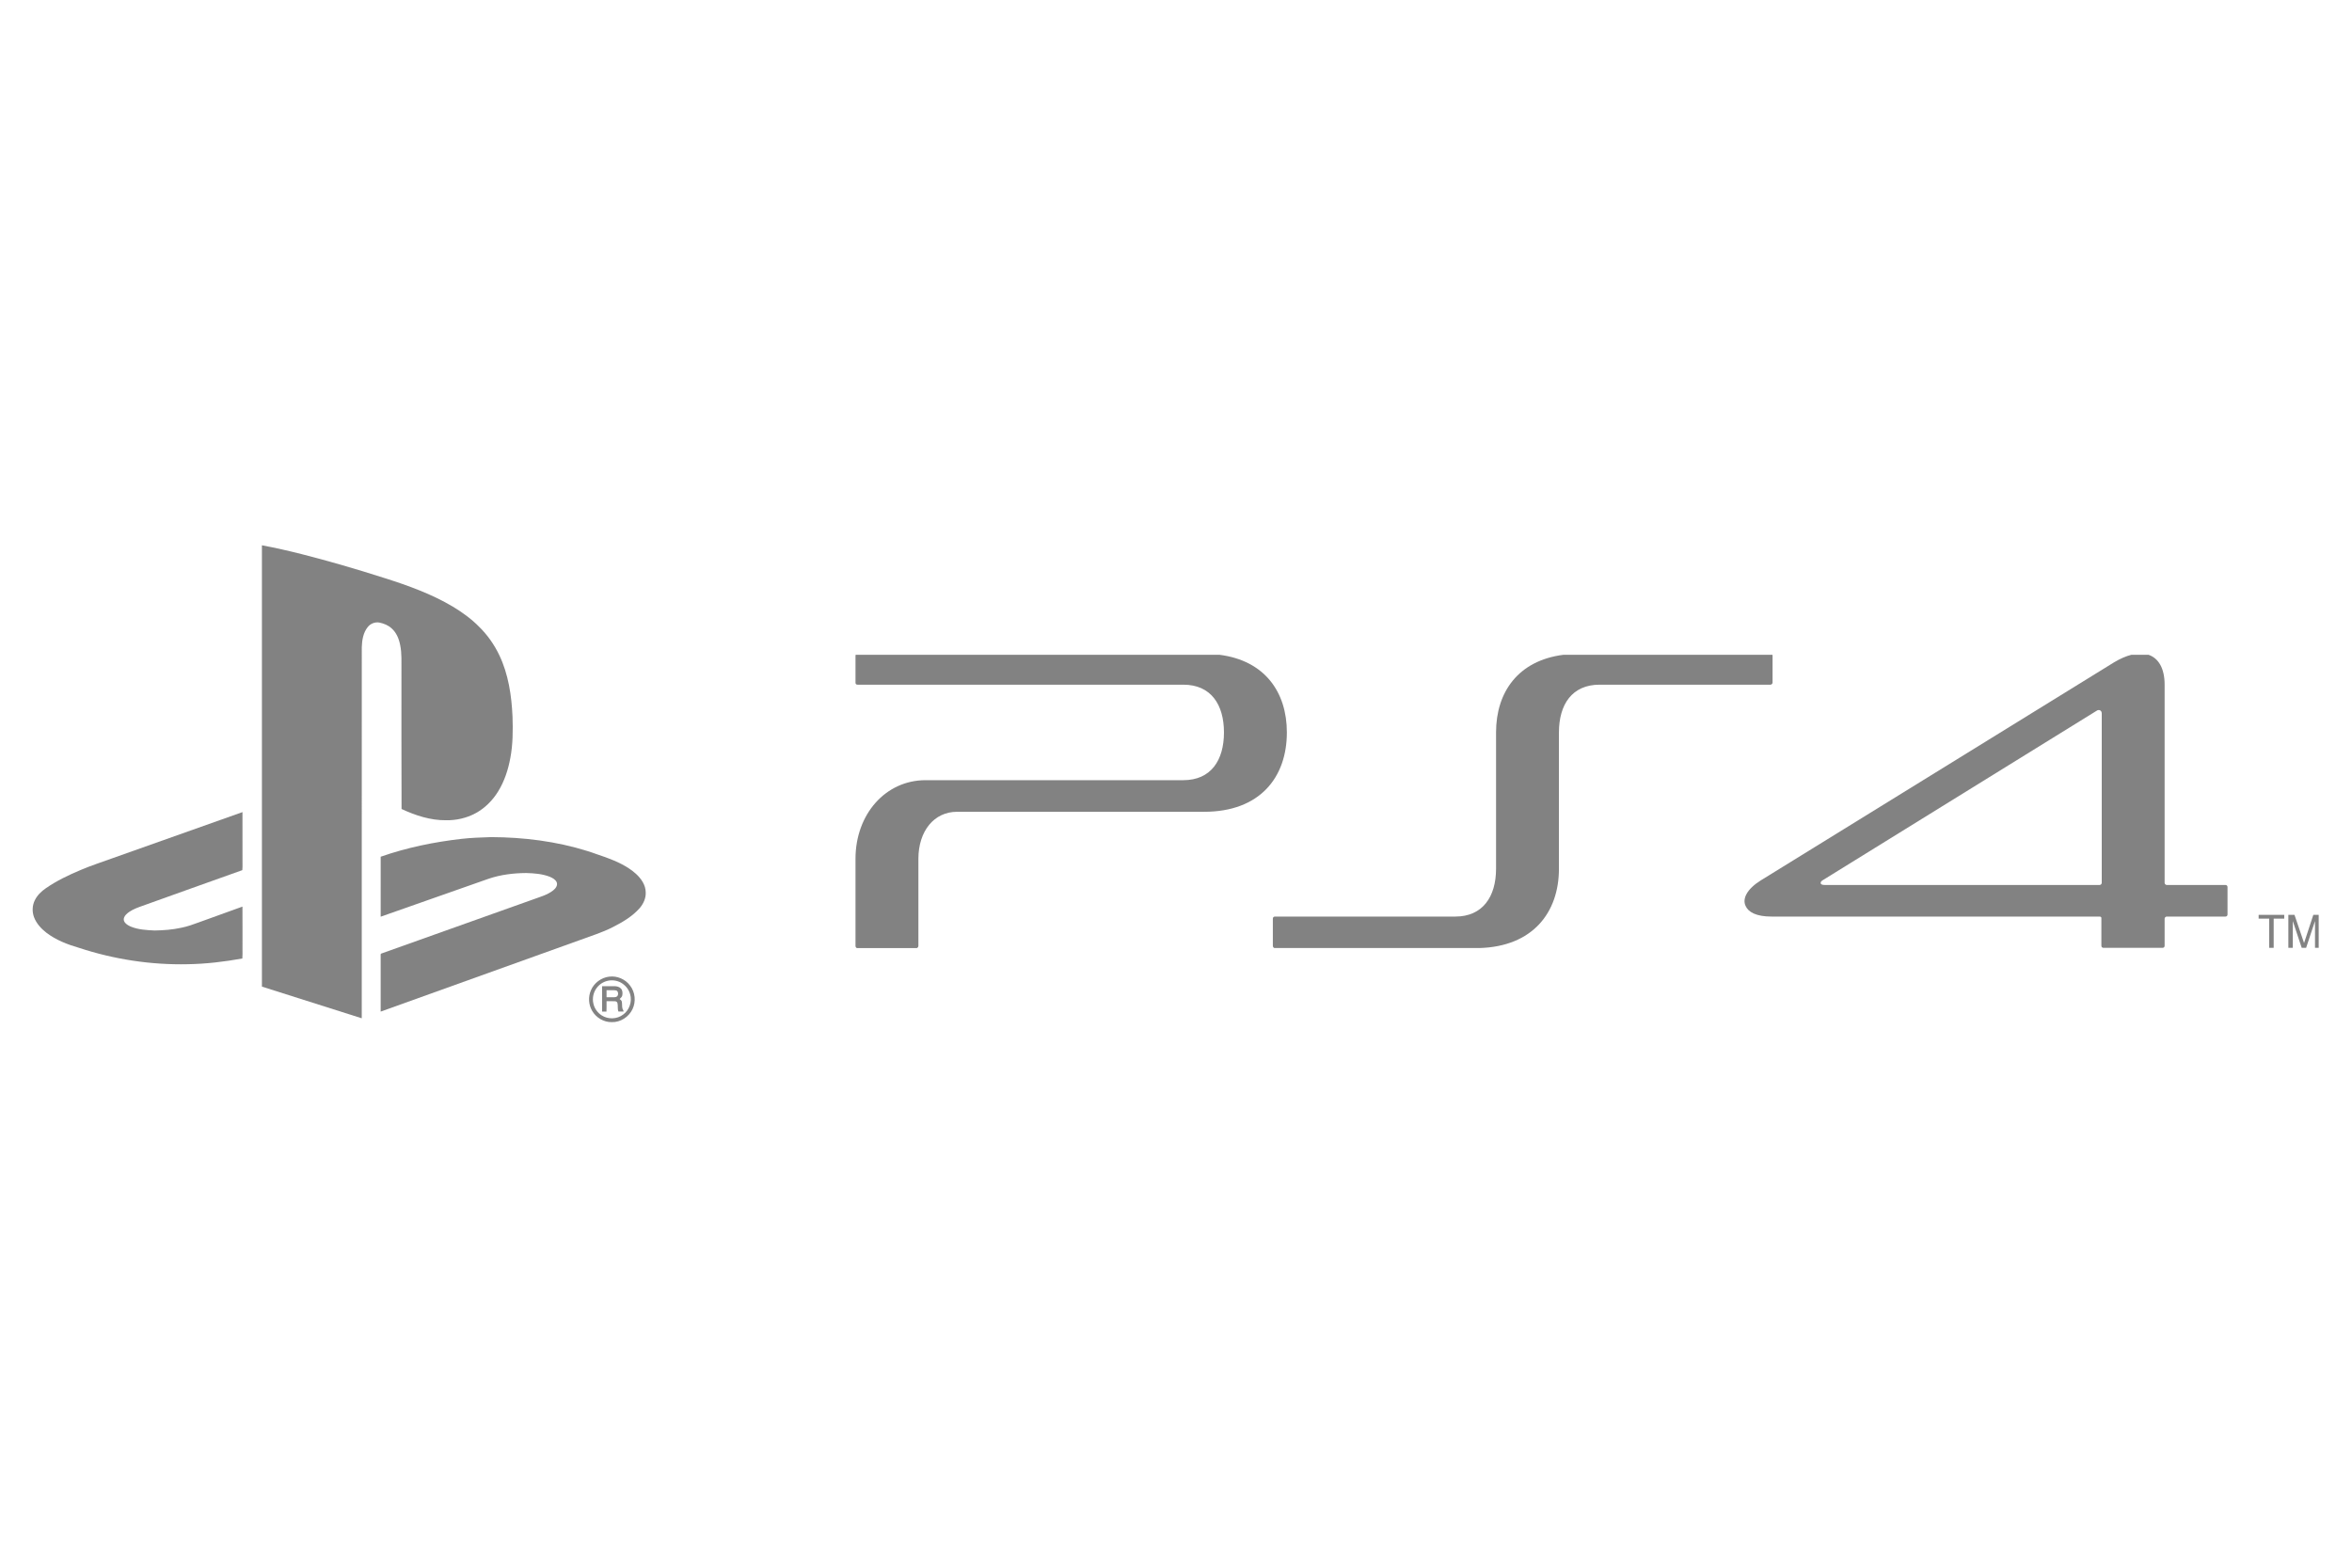
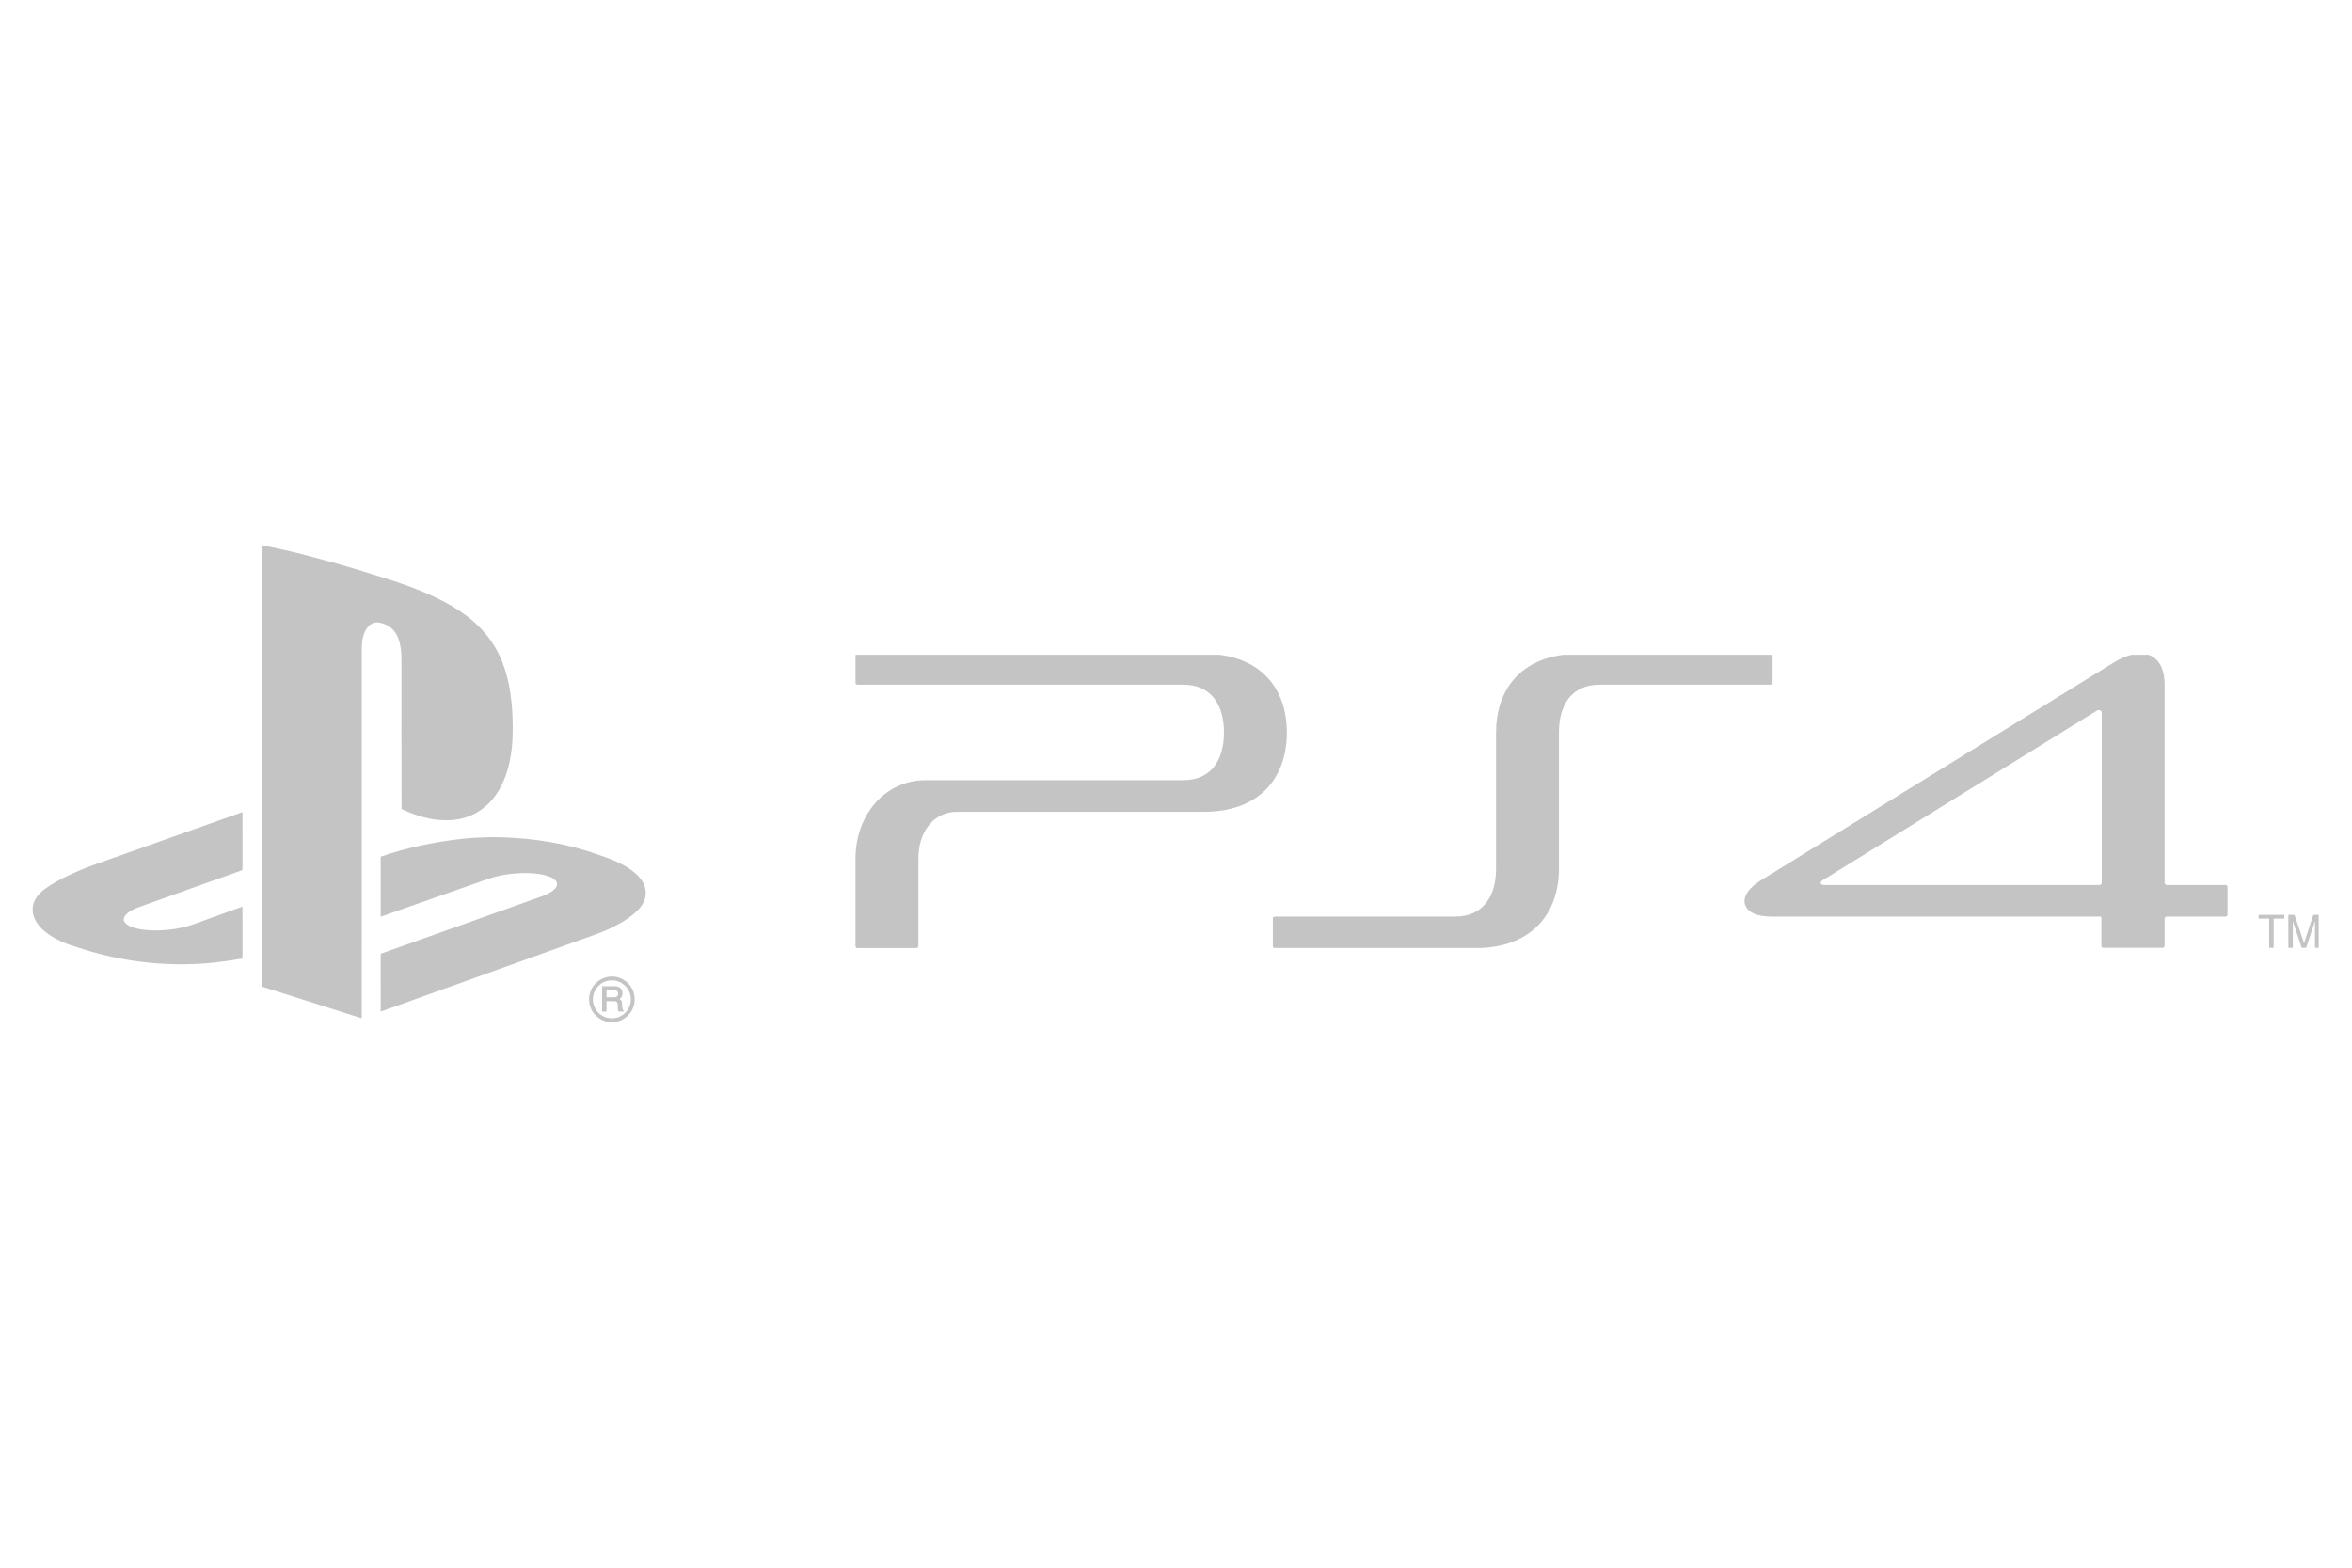
<svg xmlns="http://www.w3.org/2000/svg" viewBox="0 0 36 24" aria-hidden="true">
-   <g transform="translate(0.500,8.348) scale(0.06966)" fill="#828282">
+   <g transform="translate(0.500,8.348) scale(0.06966)" fill="#c4c4c4">
    <g>
      <g>
        <g>
          <path fill="none" d="M502.3,24.062H180.797v64.45v0.633h322.124V24.062H502.3z M489.103,81.218h5.627v0.831h-2.322v6.418h-0.98     v-6.418h-2.324V81.218z" />
          <polygon points="491.427,88.467 492.408,88.467 492.408,82.049 494.73,82.049 494.73,81.218 489.103,81.218 489.103,82.049      491.427,82.049    " />
        </g>
        <g>
          <path fill="none" d="M502.3,24.062H180.797v64.45v0.633h322.124V24.062H502.3z M495.632,81.218h1.352l2.102,6.191l2.033-6.191     h1.182v7.249h-0.811v-5.89l-1.953,5.89h-0.971l-1.953-5.89v5.89h-0.98V81.218z" />
          <polygon points="496.613,82.577 498.566,88.467 499.537,88.467 501.49,82.577 501.49,88.467 502.3,88.467 502.3,81.218      501.119,81.218 499.085,87.409 496.984,81.218 495.632,81.218 495.632,88.467 496.613,88.467    " />
        </g>
        <path d="M335.361,71.101V41.126c0-6.115,2.854-10.494,8.941-10.494h37.547c0.23,0,0.451-0.228,0.451-0.454v-5.964    c0-0.052-0.015-0.103-0.035-0.152h-45.909c-9.951,1.265-14.812,8.2-14.812,17.064v29.974c0,6.115-2.934,10.495-8.94,10.495    h-39.652c-0.225,0-0.451,0.151-0.451,0.453v5.965c0,0.247,0.152,0.436,0.33,0.499h45.019    C329.584,88.204,335.361,80.713,335.361,71.101z" />
        <path d="M181.104,88.513h13.183c0.178-0.063,0.33-0.252,0.33-0.499V68.911c0-6.115,3.454-10.344,8.486-10.344h54.301    c12.242,0,18.176-7.55,18.176-17.441c0-8.864-4.857-15.799-14.813-17.064H180.86c-0.023,0.05-0.062,0.089-0.062,0.152v5.964    c0,0.302,0.15,0.454,0.45,0.454h71.574c6.084,0,8.938,4.379,8.938,10.494c0,6.116-2.854,10.495-8.938,10.495h-56.628    c-8.787,0-15.396,7.476-15.396,17.29v19.103C180.797,88.261,180.903,88.449,181.104,88.513z" />
        <g>
          <path fill="none" d="M393.714,74.649h60.465c0.221,0,0.451-0.227,0.451-0.453V36.974c0-0.83-0.752-0.906-1.131-0.604     l-60.156,37.223c-0.381,0.227-0.531,0.453-0.451,0.755C392.962,74.499,393.193,74.649,393.714,74.649z" />
          <path d="M382.08,81.596h72.1c0.221,0,0.371,0.151,0.371,0.302v6.116c0,0.302,0.23,0.453,0.451,0.453h12.996     c0.23,0,0.449-0.151,0.449-0.453v-5.965c0-0.227,0.23-0.453,0.451-0.453h12.916c0.301,0,0.451-0.227,0.451-0.452v-6.041     c0-0.227-0.15-0.453-0.451-0.453h-12.916c-0.221,0-0.451-0.227-0.451-0.453V30.632c0-3.555-1.321-5.819-3.542-6.57h-3.76     c-1.172,0.301-2.446,0.84-3.812,1.661l-77.656,47.945c-3.004,1.887-4.057,4-3.305,5.586     C376.972,80.614,378.695,81.596,382.08,81.596z M393.343,73.593L453.5,36.37c0.379-0.302,1.131-0.226,1.131,0.604v37.223     c0,0.227-0.23,0.453-0.451,0.453h-60.465c-0.521,0-0.752-0.15-0.822-0.302C392.812,74.046,392.962,73.819,393.343,73.593z" />
        </g>
      </g>
      <g>
        <path d="M50.372,0c5.858,1.092,11.616,2.652,17.346,4.278c3.278,0.952,6.547,1.937,9.795,2.986    c5.102,1.625,10.182,3.465,14.803,6.209c2.07,1.257,4.058,2.677,5.757,4.409c1.841,1.799,3.348,3.933,4.454,6.255    c2.015,4.208,2.705,8.909,2.909,13.531c0.096,3.016,0.09,6.058-0.473,9.035c-0.468,2.587-1.3,5.138-2.684,7.385    c-1.222,1.985-2.921,3.701-4.983,4.807c-1.978,1.066-4.243,1.574-6.486,1.529c-3.402,0.036-6.703-1.049-9.756-2.47    c-0.055-10.153-0.008-20.308-0.024-30.46c-0.022-1.837,0.103-3.693-0.267-5.505c-0.26-1.404-0.833-2.819-1.935-3.772    c-0.731-0.659-1.678-1.031-2.63-1.232c-0.963-0.183-1.99,0.226-2.586,0.999c-0.991,1.238-1.251,2.882-1.296,4.423    c-0.008,27.181,0.01,54.363-0.008,81.542c-7.312-2.317-14.625-4.636-21.935-6.96C50.365,64.659,50.368,32.33,50.372,0z" />
        <path d="M17.506,68.783c9.533-3.375,19.056-6.782,28.593-10.146c0.015,3.743,0,7.487,0.006,11.233    c-0.006,0.508,0.027,1.018-0.037,1.523c-7.538,2.672-15.061,5.391-22.592,8.08c-1.044,0.394-2.115,0.841-2.92,1.638    c-0.375,0.374-0.68,0.926-0.475,1.462c0.258,0.631,0.902,0.974,1.496,1.234c1.652,0.672,3.458,0.767,5.218,0.848    c1.962-0.031,3.932-0.178,5.854-0.602c1.299-0.255,2.549-0.693,3.787-1.158c3.218-1.165,6.436-2.337,9.659-3.49    c0.024,3.166,0.004,6.334,0.01,9.503c-0.01,0.633,0.029,1.27-0.034,1.901c-3.958,0.711-7.963,1.194-11.986,1.257    c-8.101,0.183-16.221-1.071-23.916-3.603c-2.524-0.731-5.032-1.704-7.139-3.307c-1.16-0.898-2.198-2.027-2.726-3.416    c-0.442-1.176-0.41-2.535,0.141-3.67c0.531-1.132,1.459-2.027,2.481-2.722c2.365-1.633,4.973-2.878,7.616-3.989    C12.819,70.387,15.181,69.631,17.506,68.783z" />
        <path d="M94.209,64.52c2.162-0.25,4.338-0.309,6.511-0.387c7.151,0.027,14.338,0.917,21.178,3.062    c1.342,0.408,2.642,0.936,3.979,1.362c2.383,0.871,4.769,1.927,6.677,3.64c1.147,1.046,2.135,2.455,2.149,4.064    c0.068,1.309-0.525,2.565-1.374,3.531c-1.616,1.812-3.752,3.057-5.897,4.143c-2.283,1.164-4.737,1.915-7.131,2.801    c-14.612,5.247-29.225,10.492-43.835,15.745c-0.002-4.093,0.004-8.185-0.002-12.276c0.022-0.163-0.068-0.448,0.163-0.491    c11.118-3.956,22.233-7.923,33.349-11.889c1.503-0.562,3.122-0.969,4.398-1.989c0.522-0.41,1.033-1.062,0.777-1.765    c-0.267-0.615-0.905-0.956-1.492-1.21c-1.664-0.659-3.476-0.787-5.246-0.836c-2.771,0.019-5.567,0.361-8.202,1.249    c-7.919,2.775-15.824,5.584-23.745,8.35c0.001-4.395-0.002-8.787,0.002-13.181C82.199,66.432,88.183,65.213,94.209,64.52z" />
        <g>
          <path d="M126.692,94.796c1.729-0.216,3.535,0.559,4.571,1.961c1.131,1.446,1.338,3.532,0.539,5.184     c-0.806,1.714-2.65,2.915-4.559,2.852c-1.757,0.039-3.459-0.984-4.324-2.499c-0.782-1.335-0.875-3.044-0.27-4.464     C123.329,96.191,124.931,94.994,126.692,94.796z M126.316,95.719c-0.968,0.22-1.847,0.807-2.425,1.614     c-0.695,0.949-0.958,2.205-0.694,3.354c0.222,1.067,0.897,2.02,1.808,2.611c1.403,0.922,3.37,0.871,4.712-0.142     c1.385-0.978,2.043-2.857,1.567-4.484c-0.294-1.1-1.08-2.036-2.07-2.581C128.334,95.623,127.284,95.488,126.316,95.719z" />
          <path d="M125.118,96.896c0.901-0.005,1.805-0.001,2.707-0.003c0.51,0.007,1.072,0.126,1.433,0.517     c0.364,0.411,0.393,1.008,0.293,1.523c-0.056,0.34-0.356,0.541-0.573,0.779c0.189,0.167,0.43,0.324,0.475,0.596     c0.104,0.52-0.006,1.068,0.161,1.578c0.105,0.18,0.212,0.362,0.22,0.578c-0.374,0.01-0.747,0.003-1.121,0.009     c-0.252-0.593-0.064-1.26-0.221-1.871c-0.062-0.249-0.32-0.404-0.566-0.396c-0.61-0.026-1.222-0.008-1.83-0.009     c-0.009,0.758,0.022,1.519-0.018,2.276c-0.318-0.005-0.637-0.005-0.955,0.001C125.107,100.612,125.118,98.755,125.118,96.896z      M126.096,97.78c0.001,0.513,0.001,1.026,0,1.541c0.545,0.003,1.091,0.007,1.638,0.002c0.271-0.002,0.586-0.053,0.762-0.283     c0.185-0.293,0.181-0.683,0.014-0.981c-0.14-0.235-0.437-0.258-0.681-0.273C127.251,97.769,126.673,97.779,126.096,97.78z" />
        </g>
      </g>
    </g>
  </g>
</svg>
